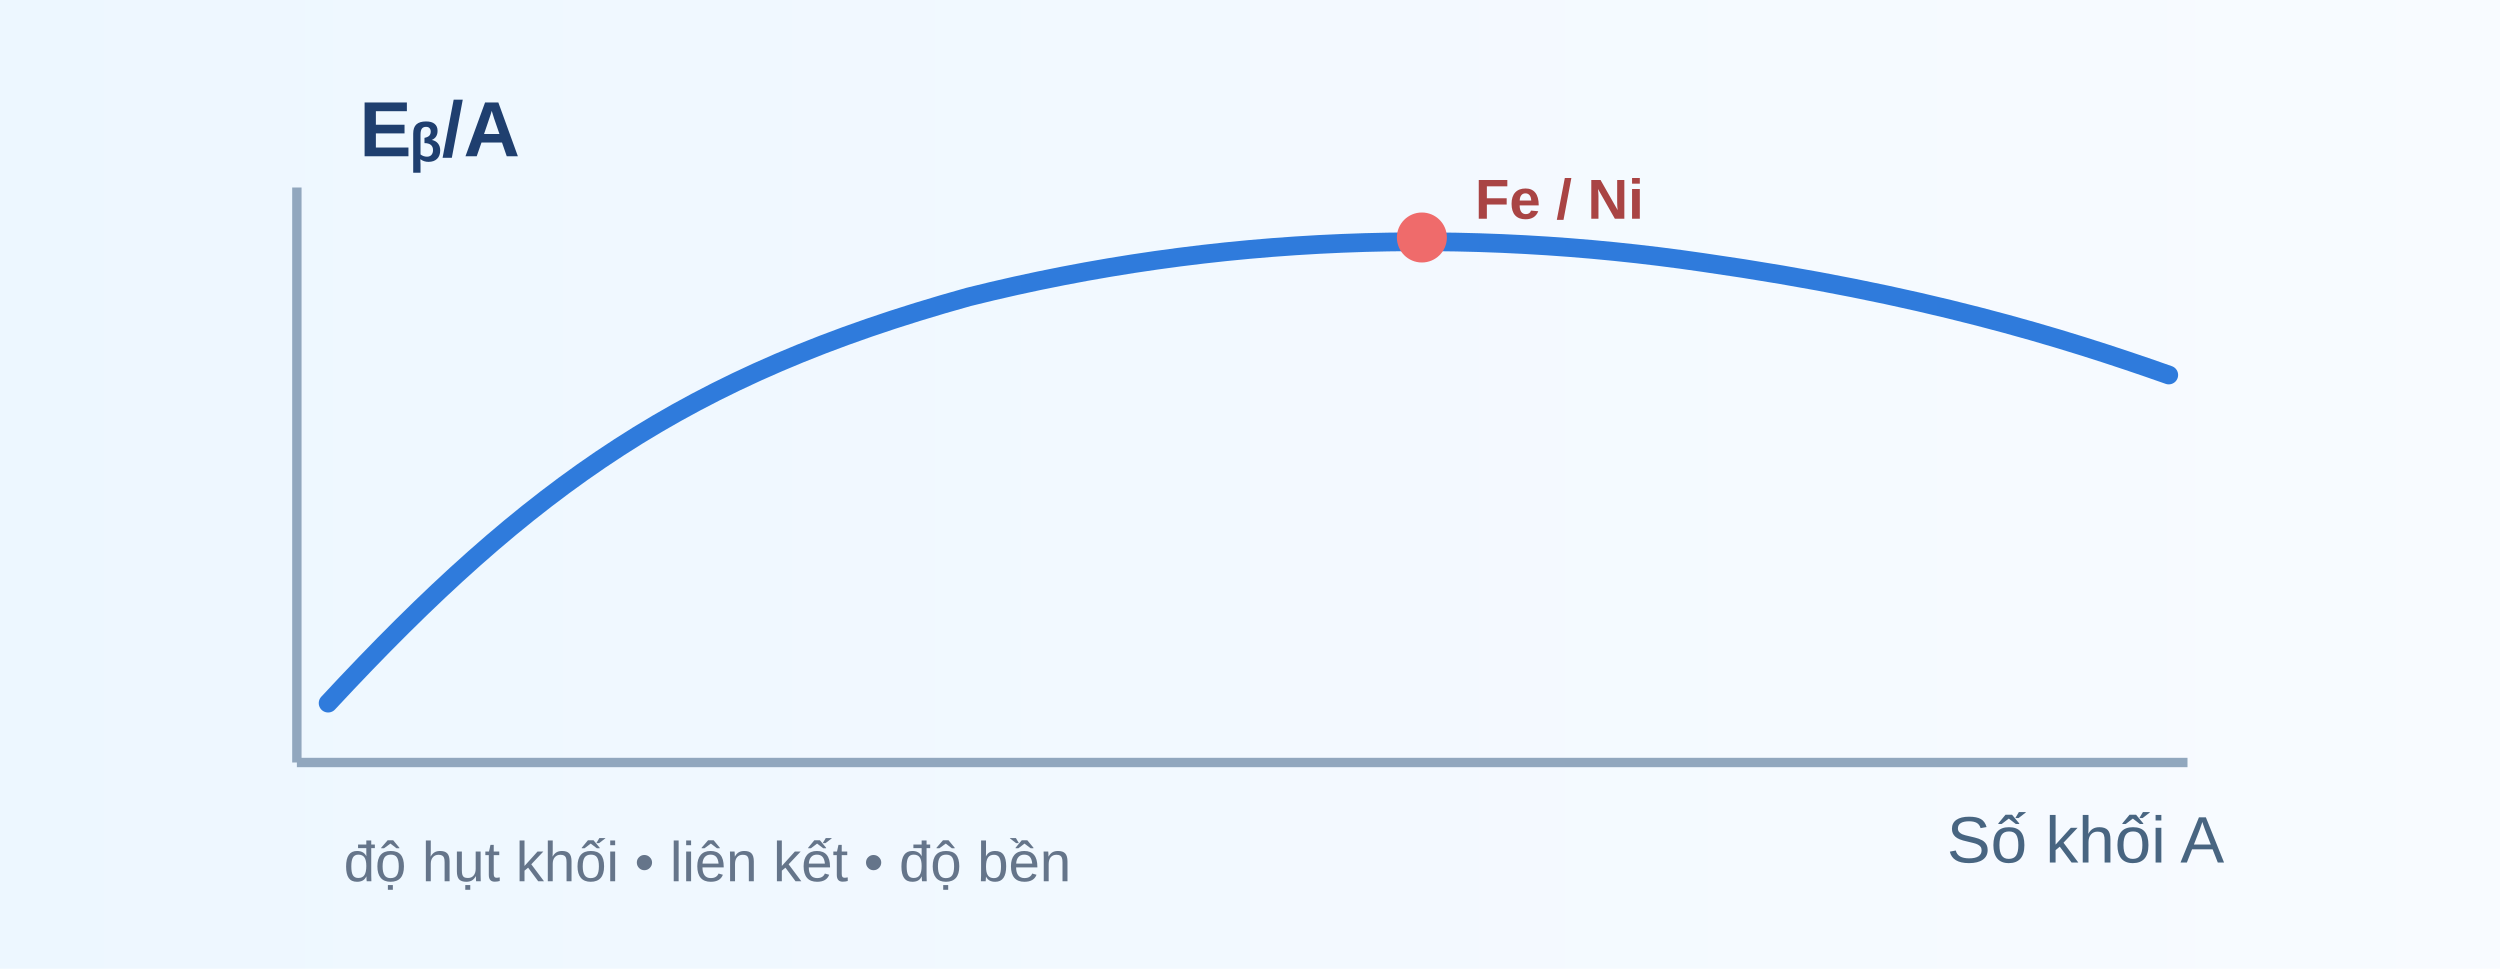
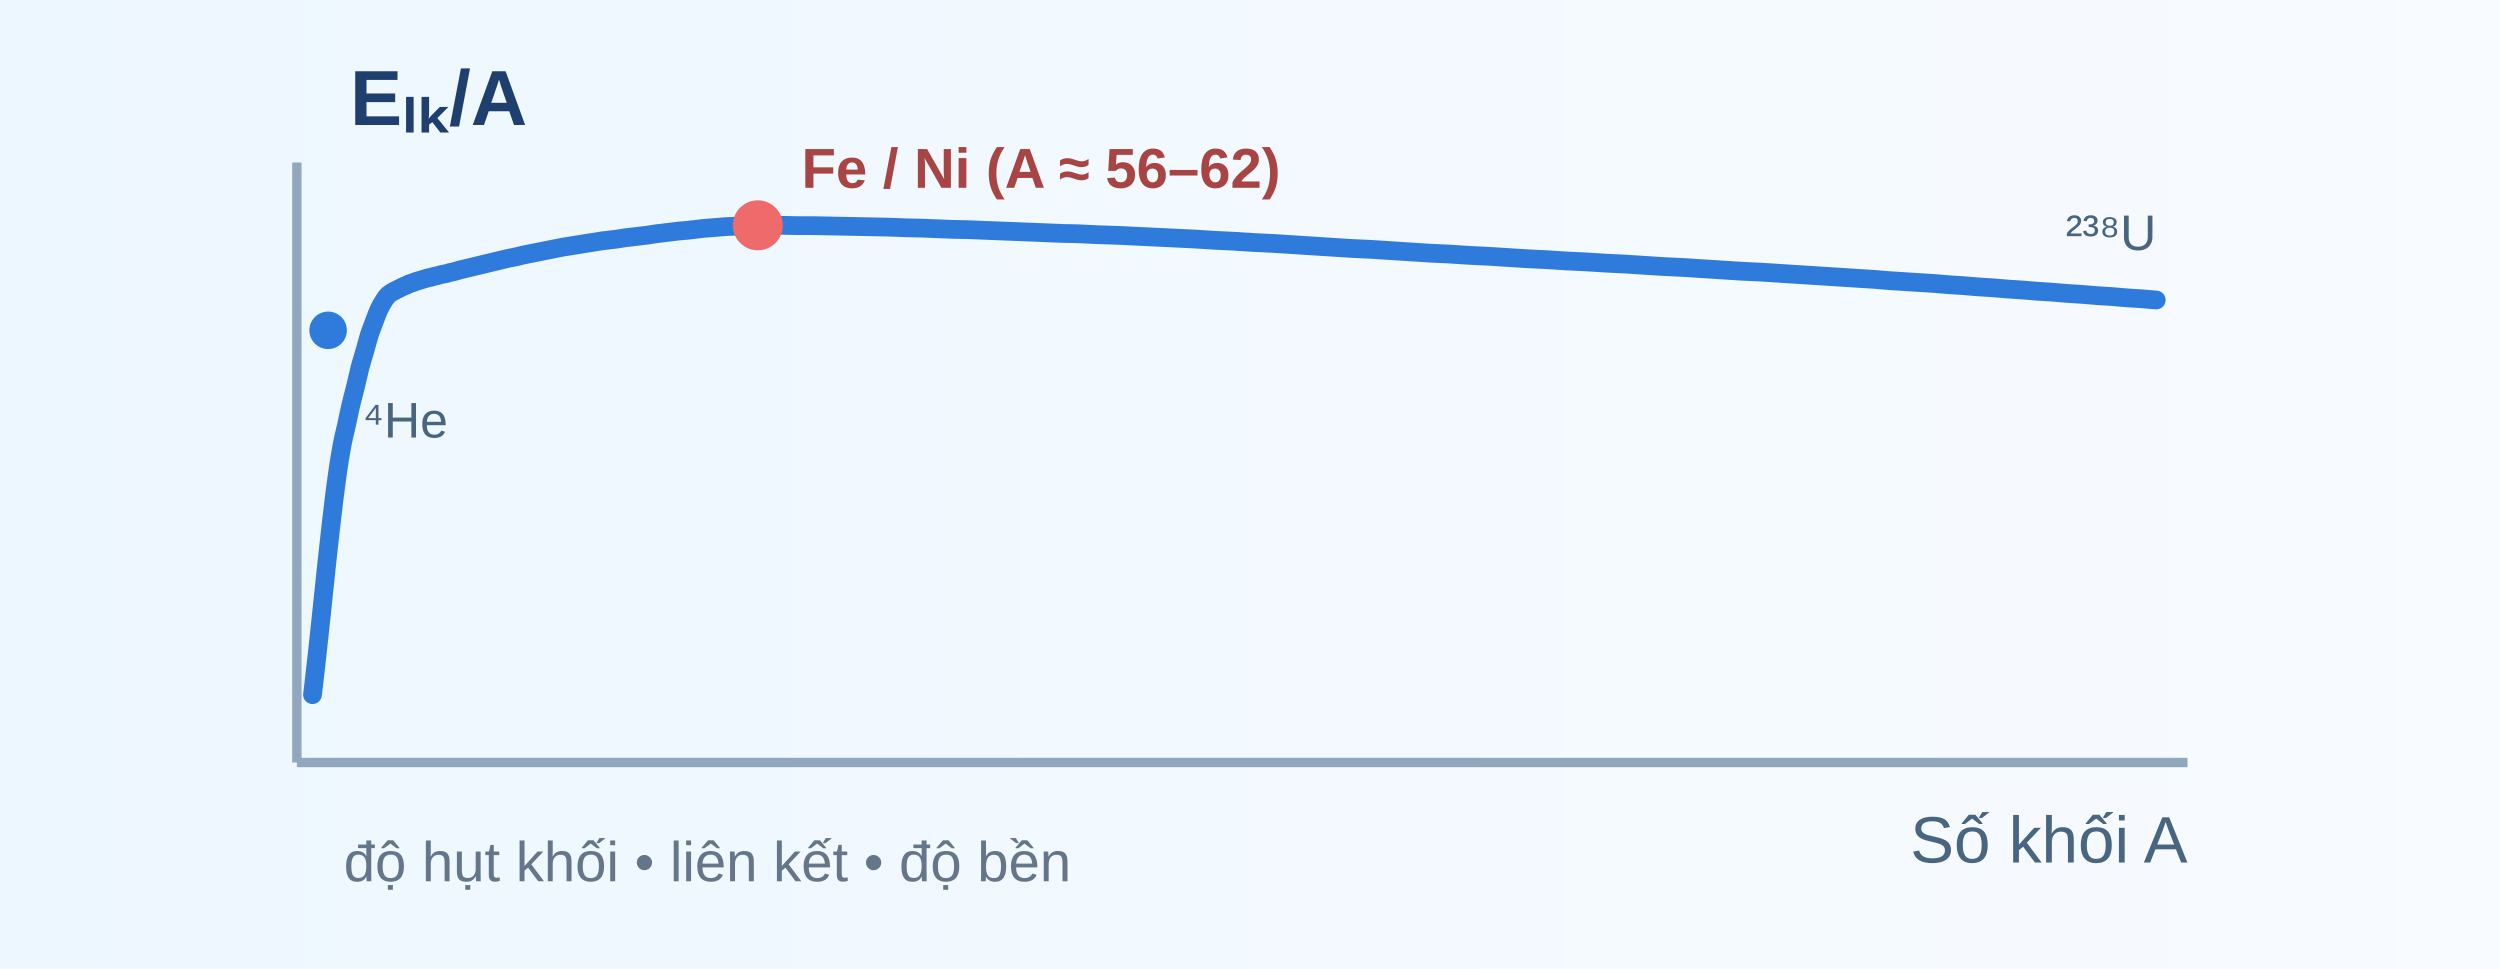
<svg xmlns="http://www.w3.org/2000/svg" viewBox="0 0 800 310">
  <defs>
    <linearGradient id="bg" x1="0" x2="1">
      <stop stop-color="#edf7ff" />
      <stop offset="1" stop-color="#f8fbff" />
    </linearGradient>
  </defs>
  <rect width="800" height="310" fill="url(#bg)" />
  <line x1="95" y1="244" x2="700" y2="244" stroke="#91a7be" stroke-width="3" />
-   <line x1="95" y1="244" x2="95" y2="60" stroke="#91a7be" stroke-width="3" />
-   <path d="M105 225 C170 155, 220 120, 310 95 C390 75, 470 73, 545 84 C615 94, 660 108, 694 120" fill="none" stroke="#2f7bdc" stroke-width="6" stroke-linecap="round" />
-   <circle cx="455" cy="76" r="8" fill="#ef6b6b" />
-   <text x="472" y="70" font-family="Segoe UI, Arial" font-size="18" font-weight="700" fill="#a94444">Fe / Ni</text>
-   <text x="115" y="50" font-family="Segoe UI, Arial" font-size="25" font-weight="700" fill="#1f3f6f">Eᵦ/A</text>
-   <text x="623" y="276" font-family="Segoe UI, Arial" font-size="21" fill="#486581">Số khối A</text>
+   <line x1="95" y1="244" x2="95" y2="52" stroke="#91a7be" stroke-width="3" />
+   <path d="M100.0 222.3 L100.5 218.1 L101.0 213.7 L101.5 209.2 L102.0 204.6 L102.5 199.9 L103.0 195.2 L103.5 190.4 L104.0 185.7 L104.5 180.9 L105.0 176.3 L105.5 171.8 L106.0 167.3 L106.5 163.1 L107.0 159.0 L107.5 155.1 L108.0 151.4 L108.5 148.0 L109.0 145.0 L109.5 142.2 L110.0 139.8 L110.0 139.8 L110.8 136.4 L111.5 133.1 L112.2 129.9 L113.0 126.7 L113.8 123.6 L114.5 120.6 L115.2 117.6 L116.0 114.8 L116.8 112.1 L117.5 109.6 L118.2 107.1 L119.0 104.9 L119.8 102.8 L120.5 100.9 L121.2 99.2 L122.0 97.6 L122.8 96.3 L123.5 95.2 L124.2 94.4 L125.0 93.8 L125.0 93.8 L126.0 93.2 L127.0 92.7 L128.0 92.2 L129.0 91.7 L130.0 91.3 L131.0 90.8 L132.0 90.5 L133.0 90.1 L134.0 89.8 L135.0 89.5 L136.0 89.2 L137.0 88.9 L138.0 88.7 L139.0 88.4 L140.0 88.2 L141.0 87.9 L142.0 87.7 L143.0 87.5 L144.0 87.2 L145.0 87.0 L145.0 87.0 L147.5 86.3 L150.0 85.7 L152.5 85.1 L155.0 84.5 L157.5 83.9 L160.0 83.3 L162.5 82.7 L165.0 82.2 L167.5 81.6 L170.0 81.1 L172.5 80.6 L175.0 80.1 L177.5 79.6 L180.0 79.1 L182.5 78.7 L185.0 78.3 L187.5 77.9 L190.0 77.5 L192.5 77.1 L195.0 76.8 L195.0 76.8 L197.5 76.5 L200.0 76.1 L202.5 75.8 L205.0 75.5 L207.5 75.2 L210.0 74.8 L212.5 74.5 L215.0 74.2 L217.5 73.9 L220.0 73.7 L222.5 73.4 L225.0 73.1 L227.5 72.9 L230.0 72.7 L232.5 72.5 L235.0 72.4 L237.5 72.3 L240.0 72.2 L242.5 72.1 L245.0 72.1 L245.0 72.1 L250.0 72.1 L255.0 72.2 L260.0 72.2 L265.0 72.3 L270.0 72.4 L275.0 72.5 L280.0 72.6 L285.0 72.7 L290.0 72.9 L295.0 73.0 L300.0 73.2 L305.0 73.4 L310.0 73.5 L315.0 73.7 L320.0 73.9 L325.0 74.1 L330.0 74.3 L335.0 74.5 L340.0 74.7 L345.0 74.8 L345.0 74.8 L351.2 75.1 L357.5 75.3 L363.8 75.6 L370.0 75.9 L376.2 76.2 L382.5 76.5 L388.8 76.9 L395.0 77.2 L401.2 77.6 L407.5 77.9 L413.8 78.3 L420.0 78.7 L426.2 79.1 L432.5 79.5 L438.8 79.8 L445.0 80.2 L451.2 80.6 L457.5 81.0 L463.8 81.3 L470.0 81.7 L470.0 81.7 L476.2 82.0 L482.5 82.4 L488.8 82.8 L495.0 83.1 L501.2 83.5 L507.5 83.8 L513.8 84.2 L520.0 84.5 L526.2 84.9 L532.5 85.3 L538.8 85.6 L545.0 86.0 L551.2 86.4 L557.5 86.8 L563.8 87.1 L570.0 87.5 L576.2 87.9 L582.5 88.3 L588.8 88.7 L595.0 89.1 L595.0 89.1 L599.8 89.4 L604.5 89.8 L609.2 90.1 L614.0 90.4 L618.8 90.7 L623.5 91.1 L628.2 91.4 L633.0 91.8 L637.8 92.1 L642.5 92.5 L647.2 92.8 L652.0 93.2 L656.8 93.5 L661.5 93.9 L666.2 94.2 L671.0 94.6 L675.8 94.9 L680.5 95.3 L685.2 95.6 L690.0 96.0" fill="none" stroke="#2f7bdc" stroke-width="6" stroke-linecap="round" stroke-linejoin="round" />
+   <circle cx="105.0" cy="105.7" r="6" fill="#2f7bdc" />
+   <text x="116" y="140" font-family="Segoe UI, Arial" font-size="16" fill="#486581">⁴He</text>
+   <circle cx="242.5" cy="72.1" r="8" fill="#ef6b6b" />
+   <text x="256.5" y="60.1" font-family="Segoe UI, Arial" font-size="18" font-weight="700" fill="#a94444">Fe / Ni (A ≈ 56–62)</text>
+   <text x="690.0" y="80.0" text-anchor="end" font-family="Segoe UI, Arial" font-size="16" fill="#486581">²³⁸U</text>
+   <text x="112" y="40" font-family="Segoe UI, Arial" font-size="25" font-weight="700" fill="#1f3f6f">Eₗₖ/A</text>
+   <text x="700" y="276" text-anchor="end" font-family="Segoe UI, Arial" font-size="21" fill="#486581">Số khối A</text>
  <text x="110" y="282" font-family="Segoe UI, Arial" font-size="18" fill="#65758a">độ hụt khối • liên kết • độ bền</text>
</svg>
